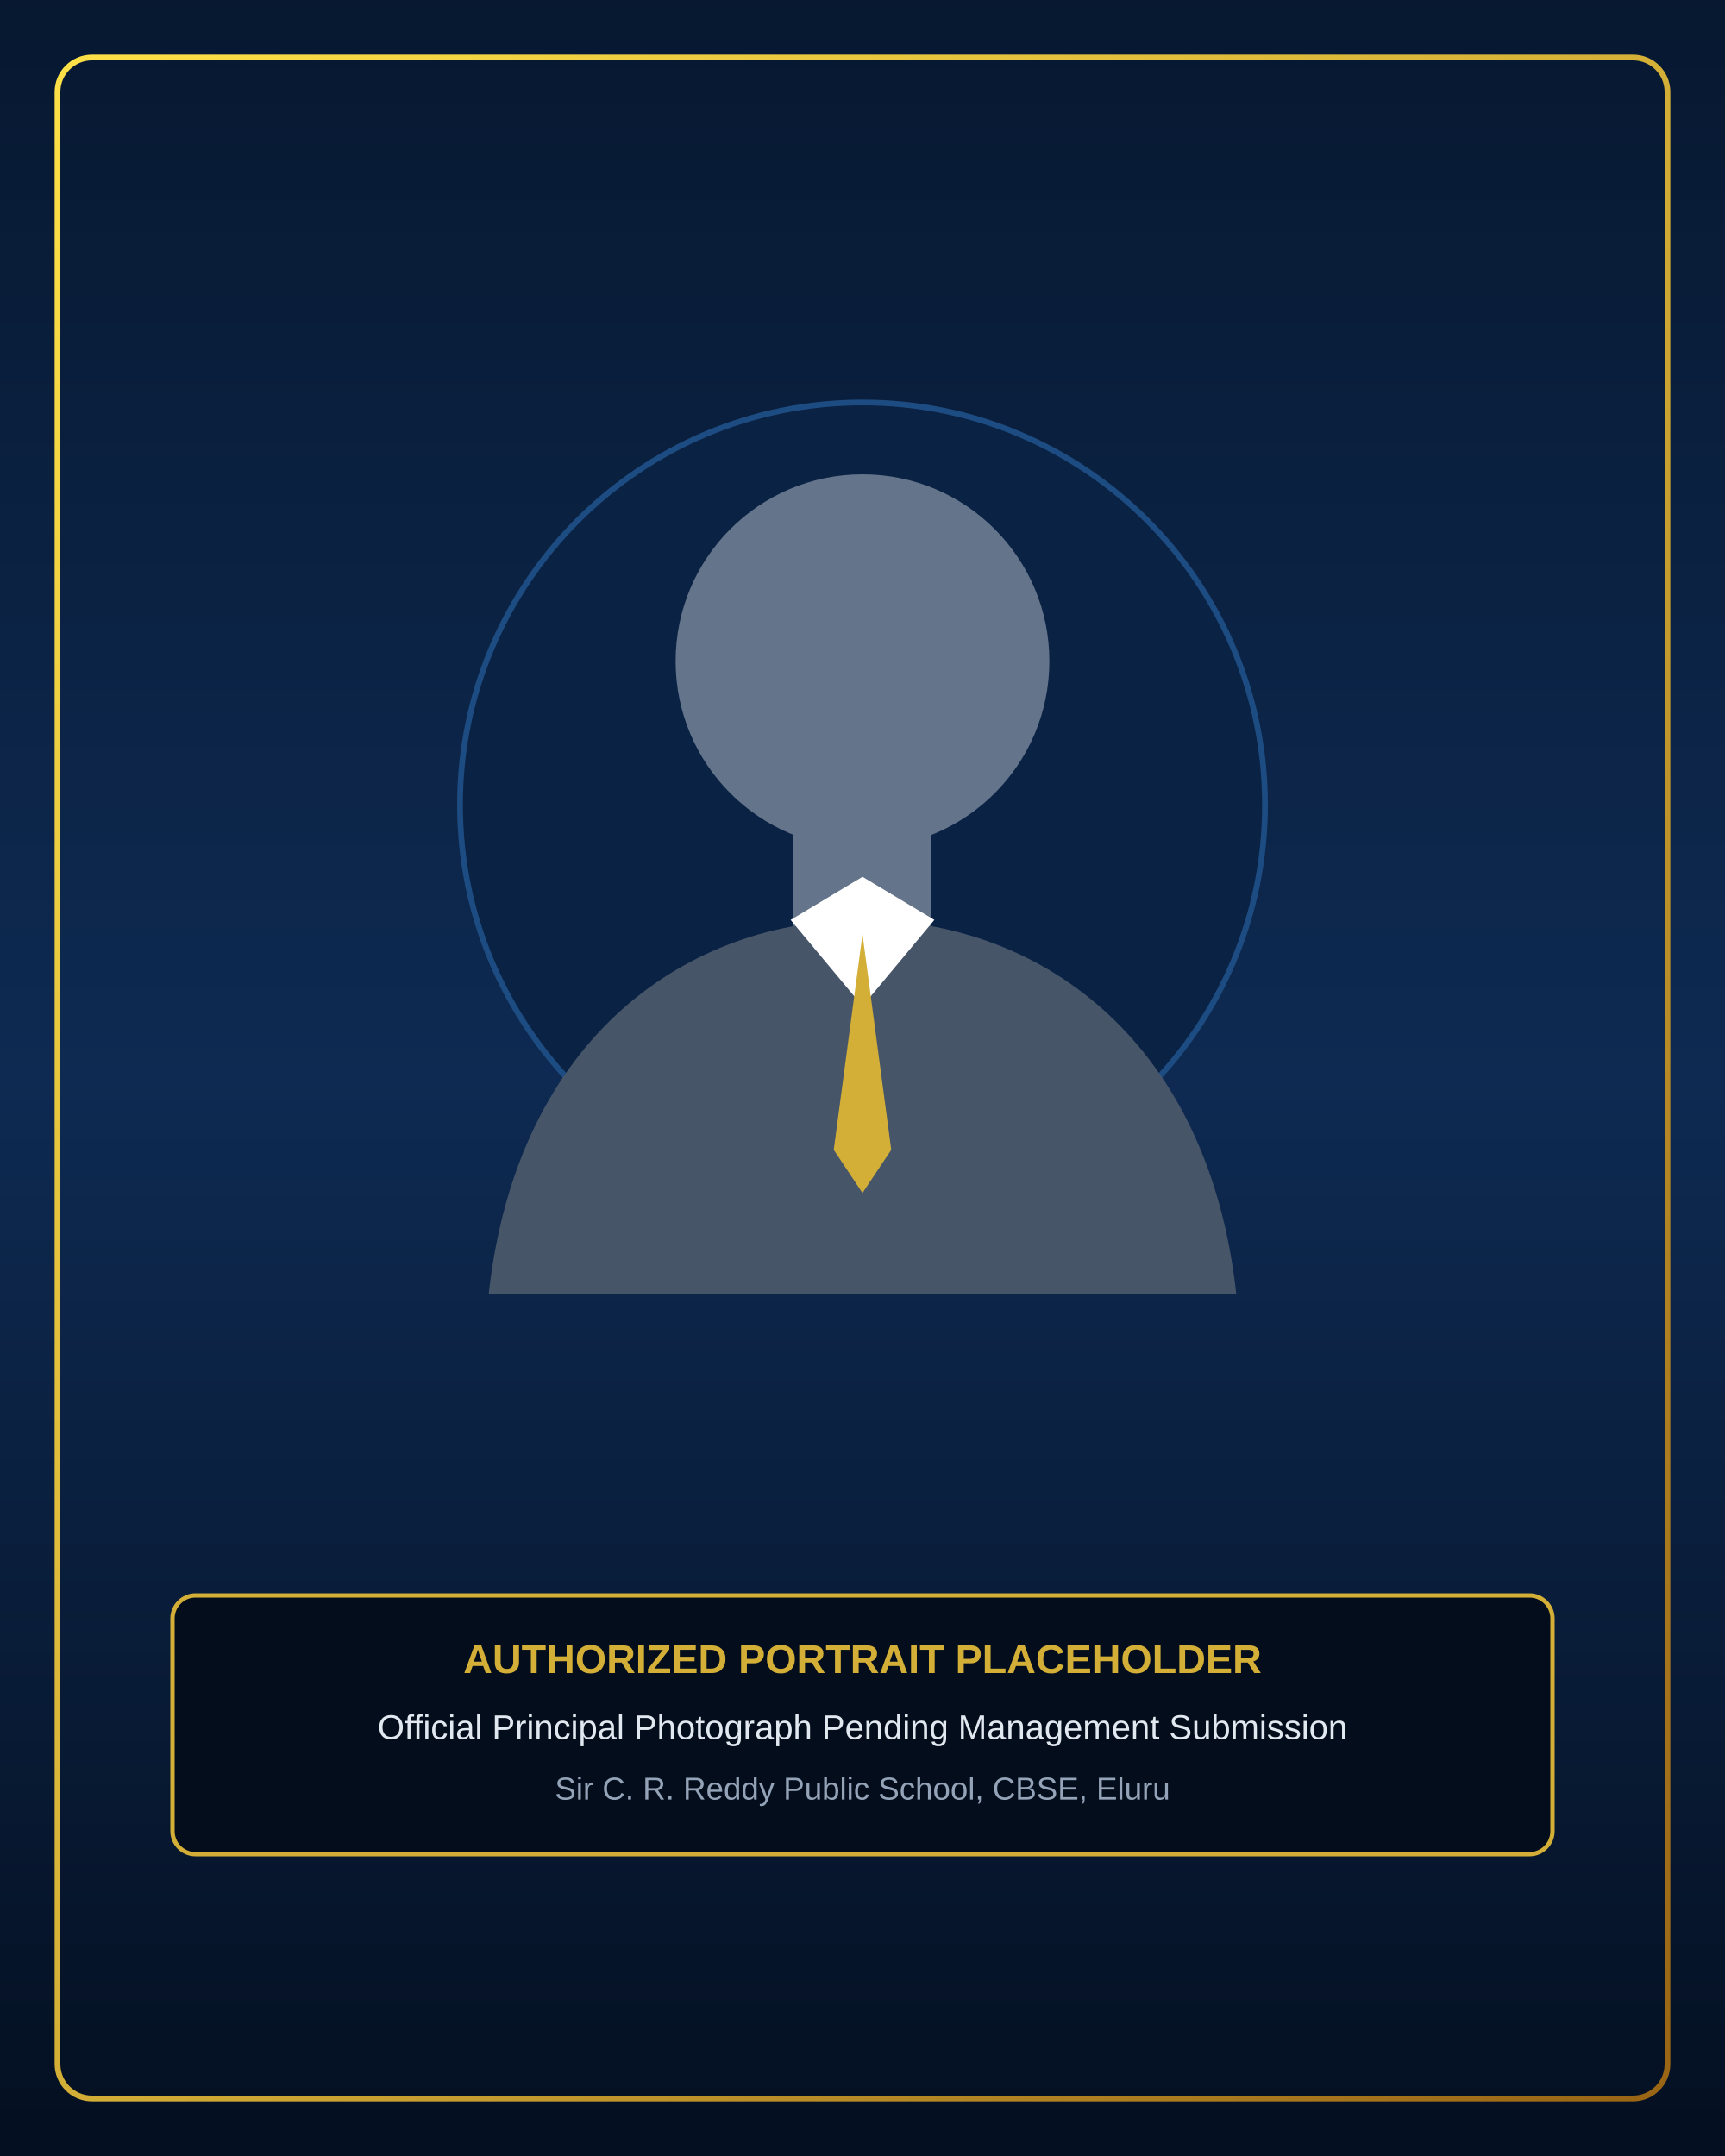
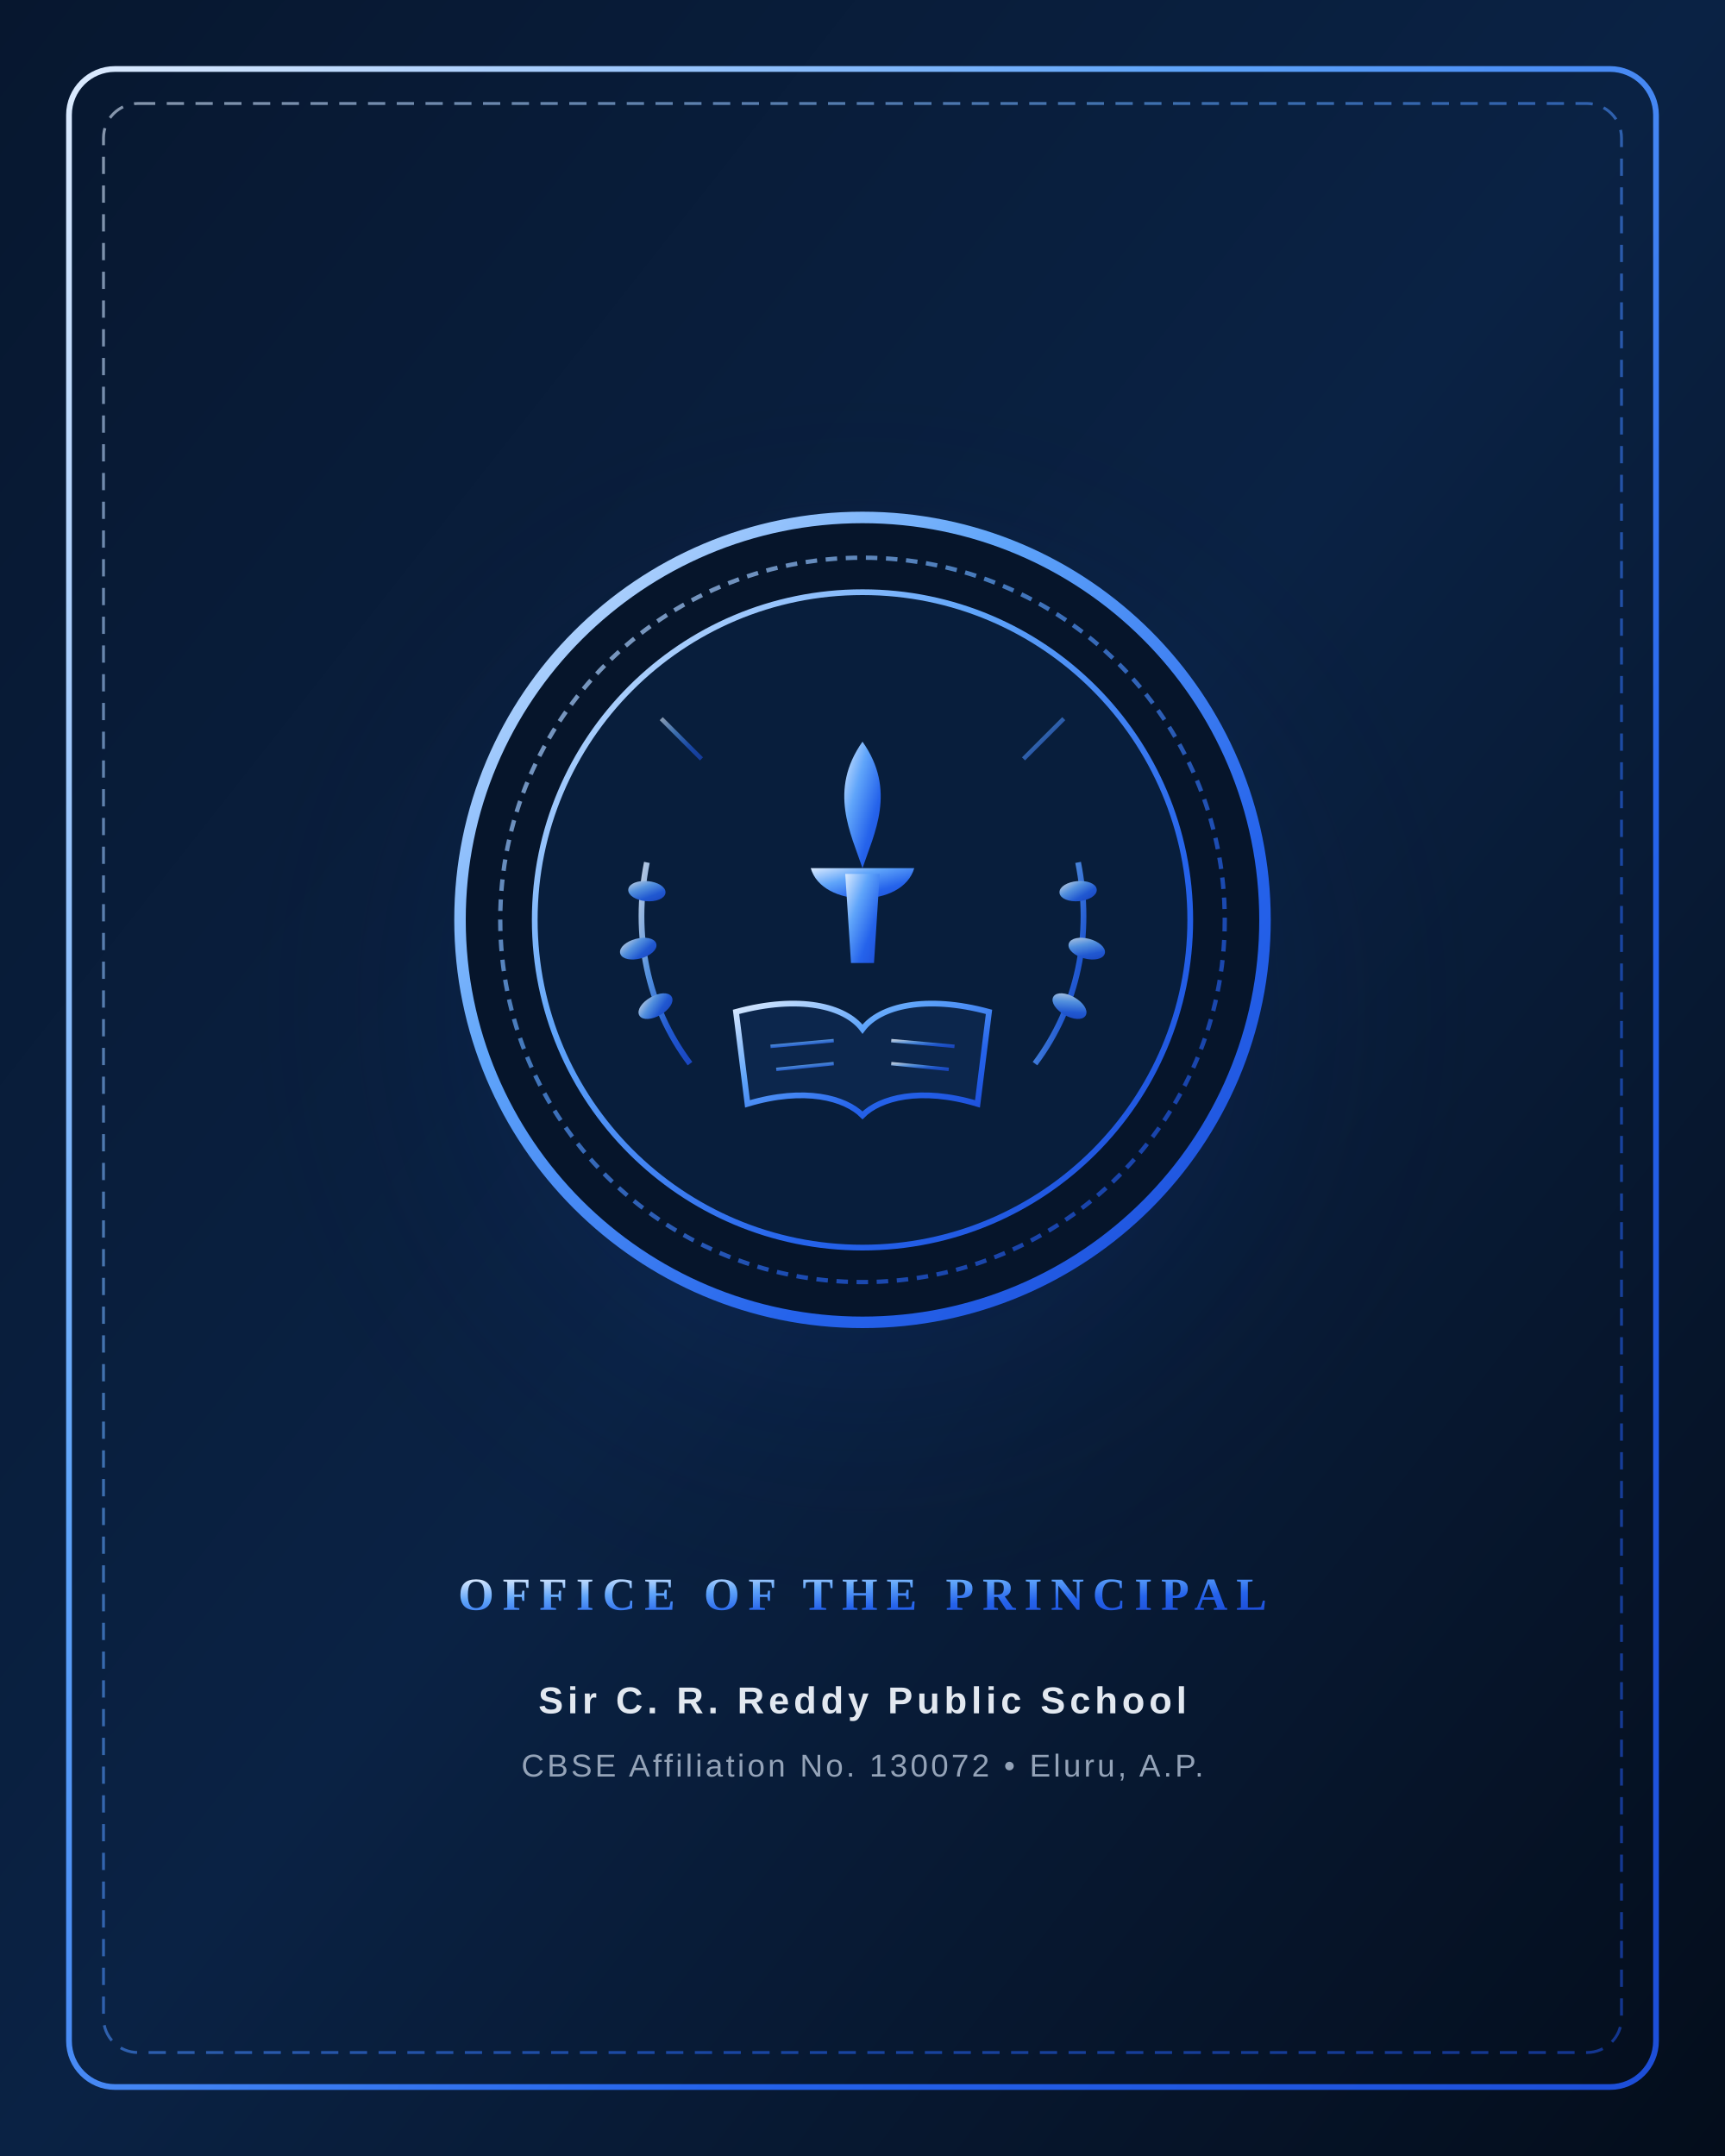
<svg xmlns="http://www.w3.org/2000/svg" viewBox="0 0 600 750" width="100%" height="100%">
  <defs>
-     <linearGradient id="bgGrad" x1="0%" y1="0%" x2="0%" y2="100%">
-       <stop offset="0%" stop-color="#071830" />
-       <stop offset="50%" stop-color="#0E2A52" />
-       <stop offset="100%" stop-color="#040F20" />
+     <linearGradient id="sealBg" x1="0%" y1="0%" x2="100%" y2="100%">
+       <stop offset="0%" stop-color="#07172F" />
+       <stop offset="50%" stop-color="#0A2244" />
+       <stop offset="100%" stop-color="#040D1B" />
    </linearGradient>
-     <linearGradient id="goldRing" x1="0%" y1="0%" x2="100%" y2="100%">
-       <stop offset="0%" stop-color="#FDE047" />
-       <stop offset="50%" stop-color="#D4AF37" />
-       <stop offset="100%" stop-color="#996515" />
+     <linearGradient id="blueMetallic" x1="0%" y1="0%" x2="100%" y2="100%">
+       <stop offset="0%" stop-color="#DBEAFE" />
+       <stop offset="35%" stop-color="#60A5FA" />
+       <stop offset="70%" stop-color="#2563EB" />
+       <stop offset="100%" stop-color="#1D4ED8" />
    </linearGradient>
+     <radialGradient id="blueGlow" cx="50%" cy="50%" r="50%">
+       <stop offset="0%" stop-color="#2563EB" stop-opacity="0.25" />
+       <stop offset="100%" stop-color="#040D1B" stop-opacity="0" />
+     </radialGradient>
  </defs>
-   <rect width="600" height="750" fill="url(#bgGrad)" />
-   <rect x="20" y="20" width="560" height="710" fill="none" stroke="url(#goldRing)" stroke-width="2" rx="12" />
+   <rect width="600" height="750" fill="url(#sealBg)" />
+   <rect x="24" y="24" width="552" height="702" fill="none" stroke="url(#blueMetallic)" stroke-width="2" rx="16" />
+   <rect x="36" y="36" width="528" height="678" fill="none" stroke="url(#blueMetallic)" stroke-width="1" stroke-dasharray="6 4" rx="12" opacity="0.6" />
+   <circle cx="300" cy="350" r="220" fill="url(#blueGlow)" />
  <g transform="translate(300, 320)">
-     <circle cx="0" cy="-40" r="140" fill="#0A2244" stroke="#1D4C82" stroke-width="2" />
-     <circle cx="0" cy="-90" r="65" fill="#64748B" />
-     <rect x="-24" y="-35" width="48" height="40" fill="#64748B" />
-     <path d="M -130,130 C -120,40 -60,0 0,0 C 60,0 120,40 130,130 Z" fill="#475569" />
-     <polygon points="0,30 -25,0 0,-15 25,0" fill="#FFFFFF" />
-     <polygon points="0,5 -10,80 0,95 10,80" fill="#D4AF37" />
+     <circle cx="0" cy="0" r="140" fill="#06152B" stroke="url(#blueMetallic)" stroke-width="4" />
+     <circle cx="0" cy="0" r="126" fill="none" stroke="url(#blueMetallic)" stroke-width="1.5" stroke-dasharray="4 3" opacity="0.7" />
+     <circle cx="0" cy="0" r="114" fill="#081E3C" stroke="url(#blueMetallic)" stroke-width="2" />
+     <g stroke="url(#blueMetallic)" stroke-width="1.5" opacity="0.6">
+       <line x1="0" y1="-80" x2="0" y2="-100" />
+       <line x1="56" y1="-56" x2="70" y2="-70" />
+       <line x1="-56" y1="-56" x2="-70" y2="-70" />
+       <line x1="80" y1="0" x2="100" y2="0" />
+       <line x1="-80" y1="0" x2="-100" y2="0" />
+     </g>
+     <path d="M 0,-62 C -12,-45 -4,-30 0,-18 C 4,-30 12,-45 0,-62 Z" fill="url(#blueMetallic)" />
+     <path d="M -18,-18 C -14,-4 14,-4 18,-18 Z" fill="url(#blueMetallic)" />
+     <path d="M -6,-16 L -4,15 L 4,15 L 6,-16 Z" fill="url(#blueMetallic)" />
+     <g transform="translate(0, 32)">
+       <path d="M -44,0 C -22,-6 -6,-2 0,6 C 6,-2 22,-6 44,0 L 40,32 C 20,26 6,30 0,36 C -6,30 -20,26 -40,32 Z" fill="#0C264C" stroke="url(#blueMetallic)" stroke-width="2" />
+       <line x1="0" y1="6" x2="0" y2="36" stroke="url(#blueMetallic)" stroke-width="2.5" />
+       <line x1="-32" y1="12" x2="-10" y2="10" stroke="url(#blueMetallic)" stroke-width="1.2" opacity="0.8" />
+       <line x1="-30" y1="20" x2="-10" y2="18" stroke="url(#blueMetallic)" stroke-width="1.2" opacity="0.8" />
+       <line x1="10" y1="10" x2="32" y2="12" stroke="url(#blueMetallic)" stroke-width="1.2" opacity="0.8" />
+       <line x1="10" y1="18" x2="30" y2="20" stroke="url(#blueMetallic)" stroke-width="1.2" opacity="0.8" />
+     </g>
+     <g stroke="url(#blueMetallic)" fill="url(#blueMetallic)" opacity="0.85">
+       <path d="M -60,50 C -75,30 -80,5 -75,-20" fill="none" stroke-width="2" />
+       <ellipse cx="-72" cy="30" rx="6" ry="3" transform="rotate(-30 -72 30)" />
+       <ellipse cx="-78" cy="10" rx="6" ry="3" transform="rotate(-15 -78 10)" />
+       <ellipse cx="-75" cy="-10" rx="6" ry="3" transform="rotate(5 -75 -10)" />
+       <path d="M 60,50 C 75,30 80,5 75,-20" fill="none" stroke-width="2" />
+       <ellipse cx="72" cy="30" rx="6" ry="3" transform="rotate(30 72 30)" />
+       <ellipse cx="78" cy="10" rx="6" ry="3" transform="rotate(15 78 10)" />
+       <ellipse cx="75" cy="-10" rx="6" ry="3" transform="rotate(-5 75 -10)" />
+     </g>
  </g>
-   <g transform="translate(300, 600)">
-     <rect x="-240" y="-45" width="480" height="90" rx="8" fill="#040D1B" fill-opacity="0.95" stroke="#D4AF37" stroke-width="1.5" />
-     <text x="0" y="-18" font-family="Arial, sans-serif" font-size="14" font-weight="bold" fill="#D4AF37" text-anchor="middle">
-       AUTHORIZED PORTRAIT PLACEHOLDER
+   <g transform="translate(300, 560)">
+     <text x="0" y="0" font-family="'Cinzel', Georgia, 'Times New Roman', serif" font-size="16" font-weight="bold" fill="url(#blueMetallic)" text-anchor="middle" letter-spacing="3">
+       OFFICE OF THE PRINCIPAL
    </text>
-     <text x="0" y="5" font-family="Arial, sans-serif" font-size="12" fill="#E2E8F0" text-anchor="middle">
-       Official Principal Photograph Pending Management Submission
+     <line x1="-120" y1="14" x2="120" y2="14" stroke="url(#blueMetallic)" stroke-width="1" opacity="0.5" />
+     <text x="0" y="36" font-family="Arial, sans-serif" font-size="13" font-weight="600" fill="#E2E8F0" text-anchor="middle" letter-spacing="1.5">
+       Sir C. R. Reddy Public School
    </text>
-     <text x="0" y="26" font-family="Arial, sans-serif" font-size="11" fill="#94A3B8" text-anchor="middle">
-       Sir C. R. Reddy Public School, CBSE, Eluru
+     <text x="0" y="58" font-family="Arial, sans-serif" font-size="11" fill="#94A3B8" text-anchor="middle" letter-spacing="1">
+       CBSE Affiliation No. 130072 • Eluru, A.P.
    </text>
  </g>
</svg>
